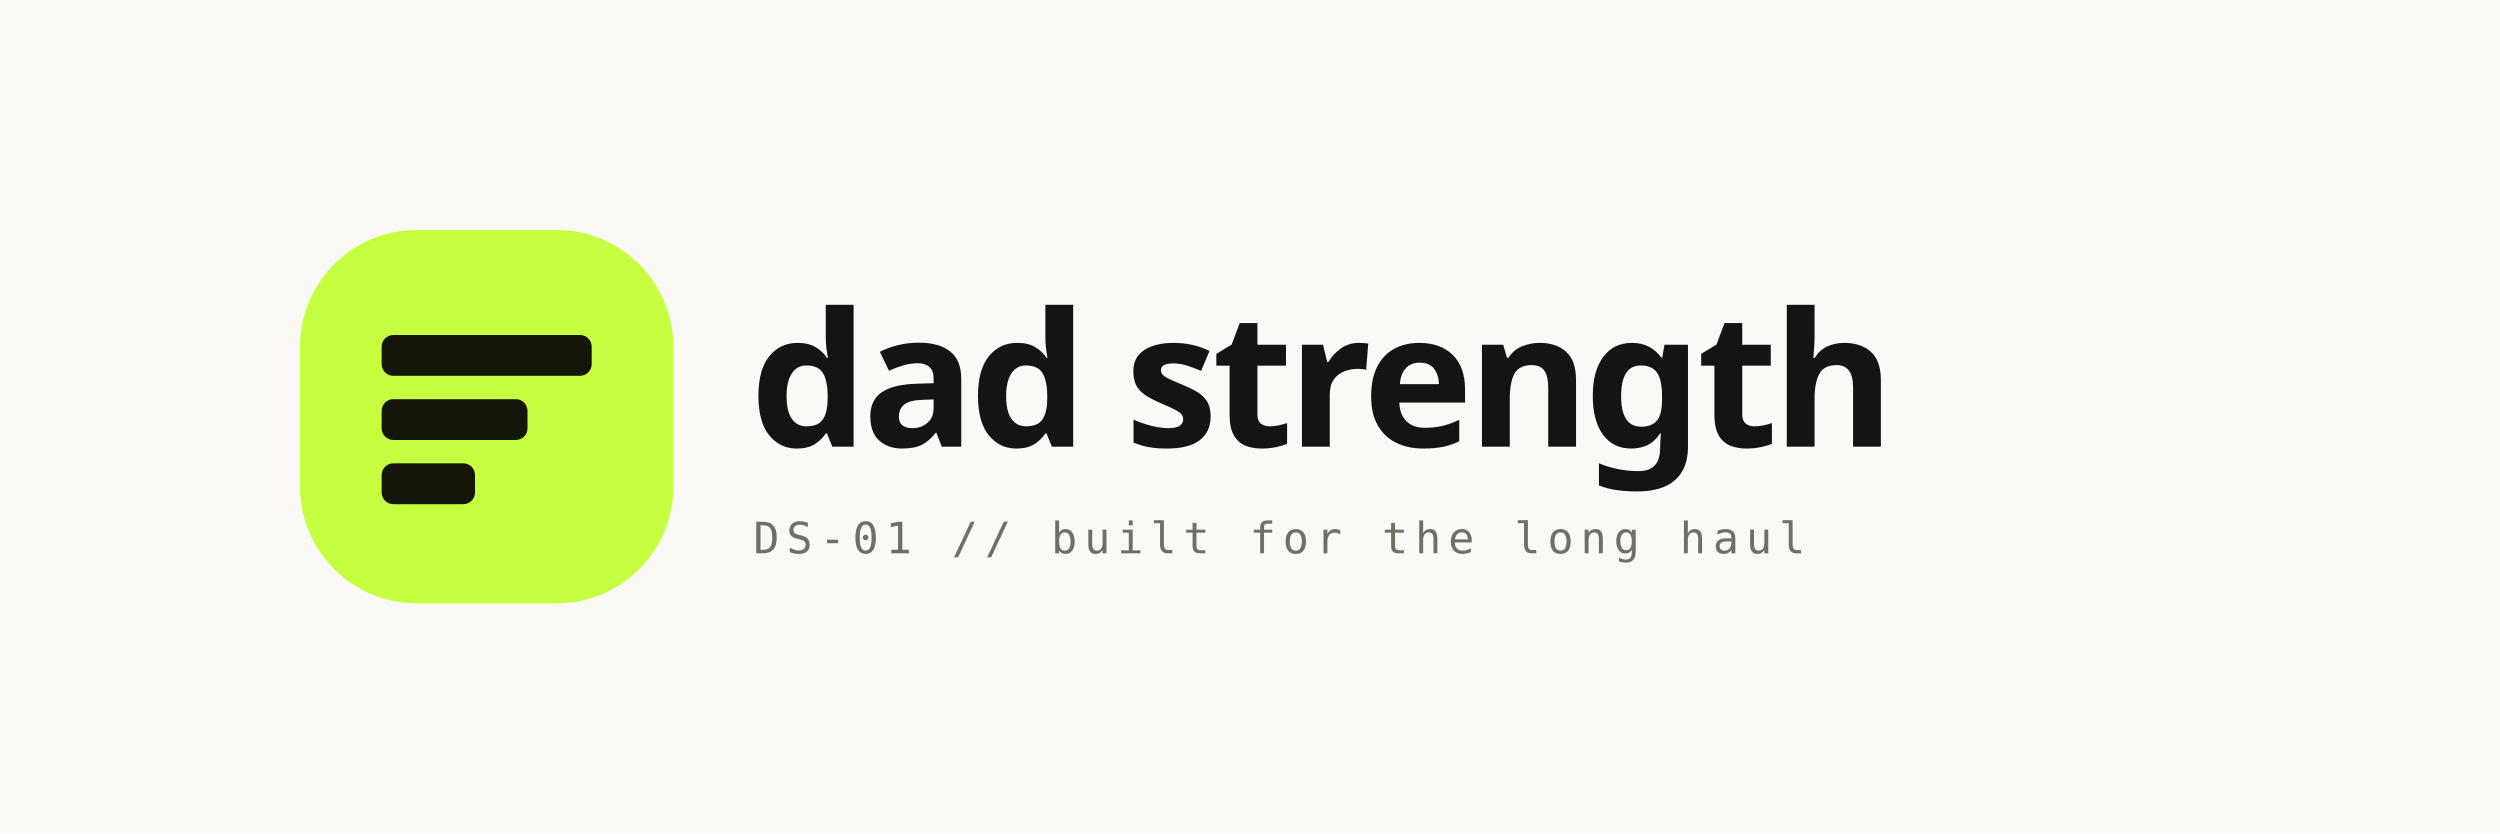
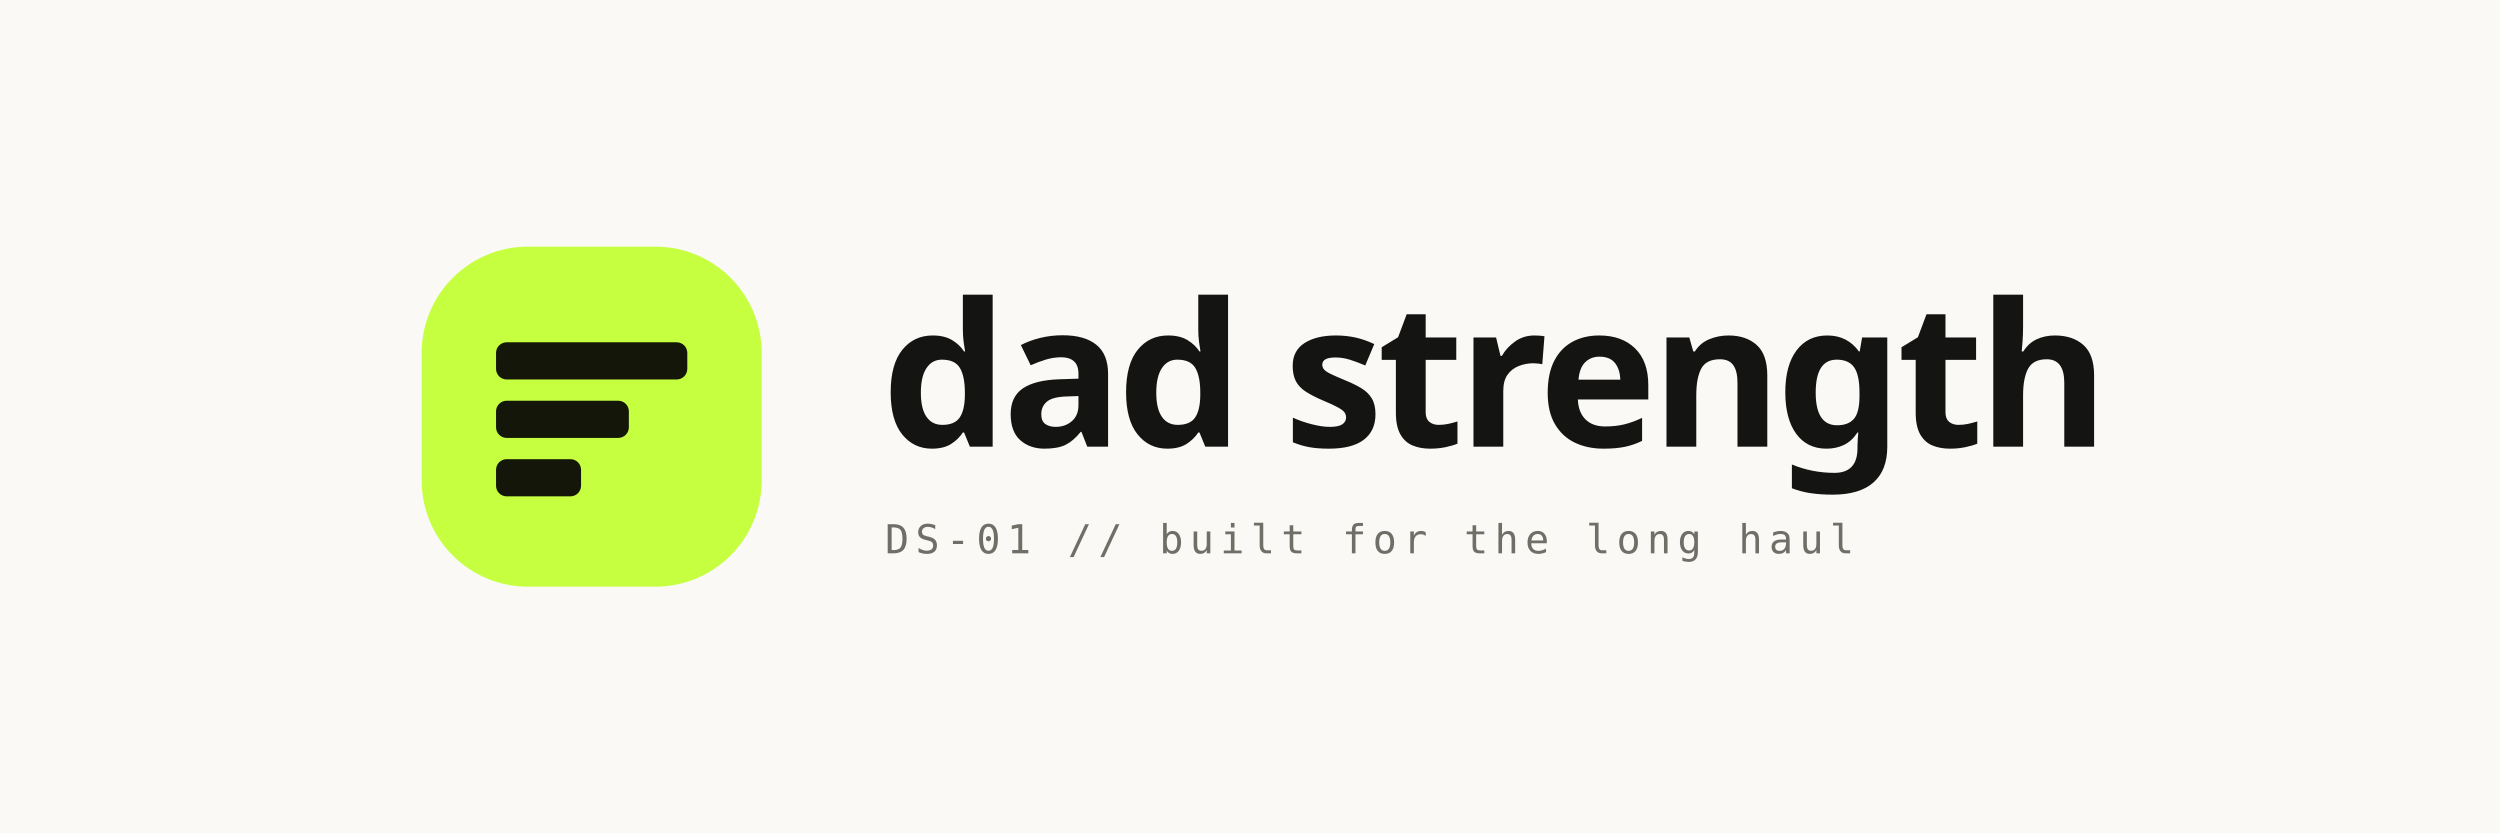
<svg xmlns="http://www.w3.org/2000/svg" viewBox="0 0 1500 500" width="1500" height="500">
  <rect width="1500" height="500" fill="#FAF9F6" />
-   <g transform="translate(180,138) scale(3.5)">
+   <g transform="translate(253,148) scale(3.1875)">
    <rect width="64" height="64" rx="20" fill="#C6FF3F" />
    <rect x="14" y="18" width="36" height="7" rx="2" fill="#131608" />
    <rect x="14" y="29" width="25" height="7" rx="2" fill="#131608" />
    <rect x="14" y="40" width="16" height="7" rx="2" fill="#131608" />
  </g>
-   <text x="450" y="268" font-family="Space Grotesk, Segoe UI, system-ui, sans-serif" font-size="112" font-weight="600" letter-spacing="-3.4" fill="#141412">dad strength</text>
-   <text x="452" y="332" font-family="Geist Mono, Space Mono, ui-monospace, monospace" font-size="26" letter-spacing="4.2" fill="#6F6F68">DS-01 // built for the long haul</text>
+   <text x="529" y="268" font-family="Space Grotesk, Segoe UI, system-ui, sans-serif" font-size="120" font-weight="600" letter-spacing="-3.6" fill="#141412">dad strength</text>
+   <text x="531" y="332" font-family="Geist Mono, Space Mono, ui-monospace, monospace" font-size="24" letter-spacing="3.84" fill="#6F6F68">DS-01 // built for the long haul</text>
</svg>
